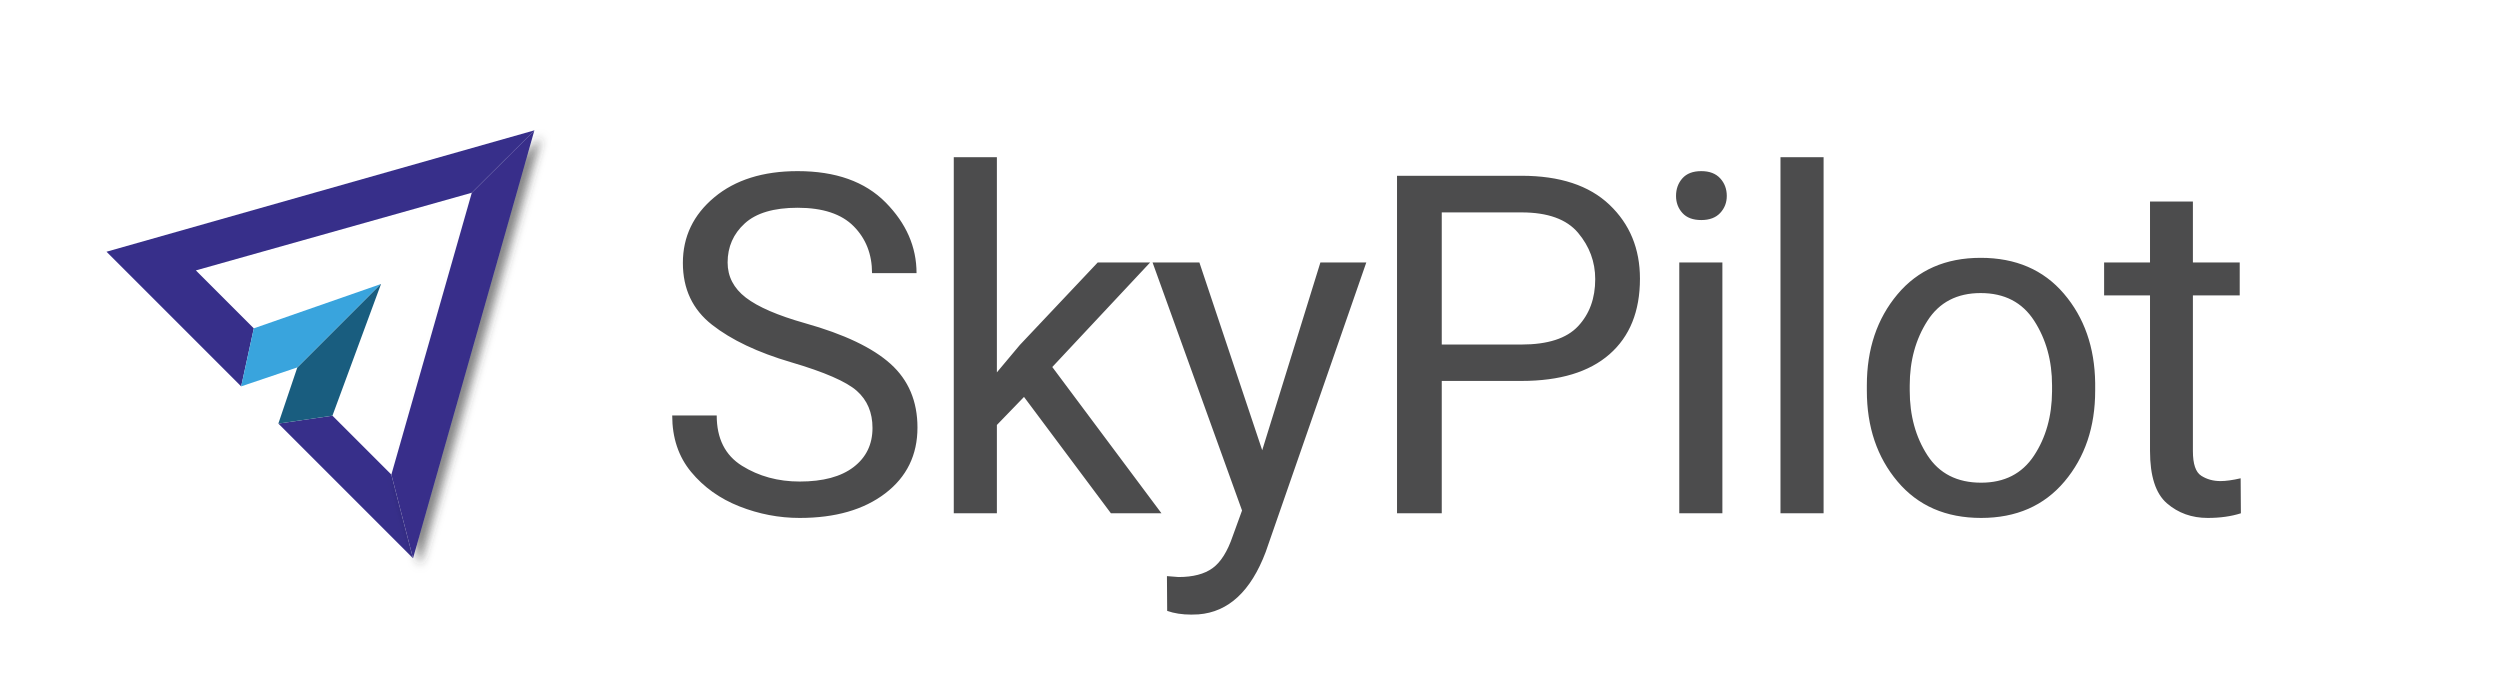
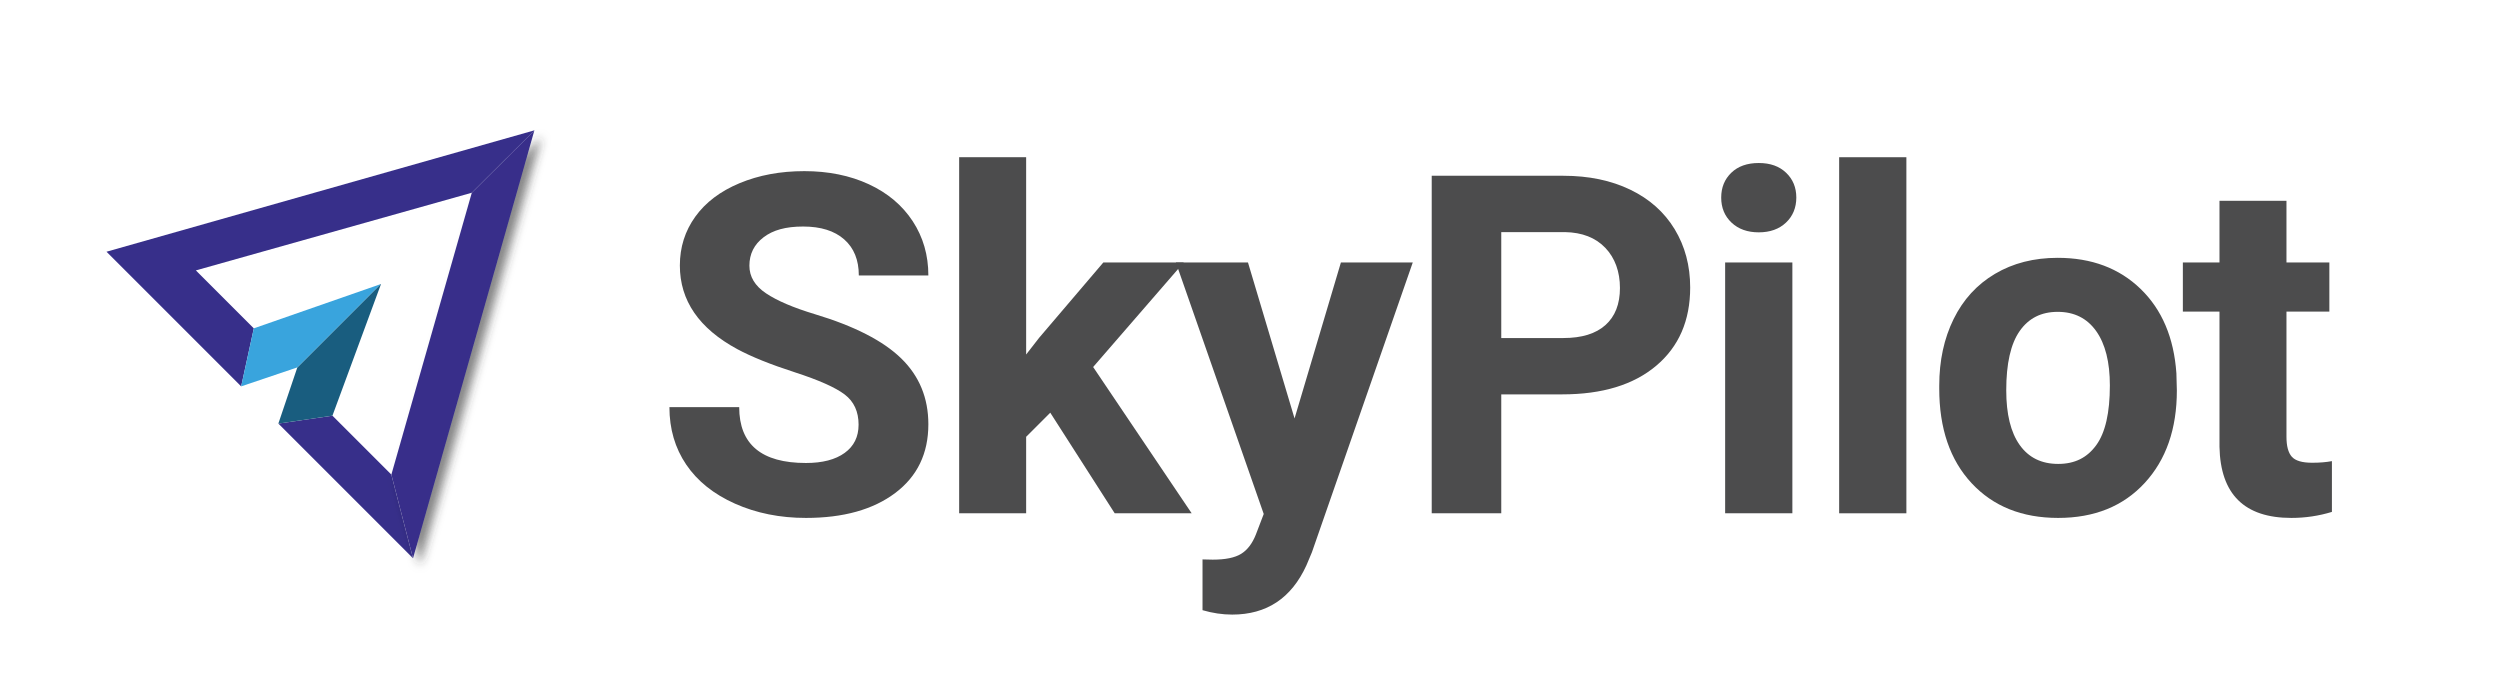
<svg xmlns="http://www.w3.org/2000/svg" viewBox="0 0 2548.69 702.54">
  <defs>
    <style>
      .cls-1 {
        fill: none;
      }

      .cls-2, .cls-3 {
        fill: #372f8a;
      }

      .cls-4 {
        fill: #195d7f;
      }

      .cls-5 {
        fill: #39a4dd;
      }

      .cls-6 {
        fill: #4c4c4d;
-         font-family: Roboto-Bold, Roboto;
-         font-size: 484px;
-         letter-spacing: -.03em;
      }

      .cls-3 {
        filter: url(#drop-shadow-1);
      }
    </style>
    <filter id="drop-shadow-1" filterUnits="userSpaceOnUse">
      <feOffset dx="7" dy="7" />
      <feGaussianBlur result="blur" stdDeviation="5" />
      <feFlood flood-color="#333" flood-opacity=".6" />
      <feComposite in2="blur" operator="in" />
      <feComposite in="SourceGraphic" />
    </filter>
  </defs>
  <g id="skypilot-text">
-     <text class="cls-6" transform="translate(666.16 523.29)">
-       <tspan x="0" y="0">SkyPilot</tspan>
-     </text>
+     <g>
+       <path class="cls-6" d="M875.31,433.01c0-13.39-4.73-23.67-14.18-30.84-9.45-7.17-26.47-14.73-51.05-22.69-24.58-7.95-44.04-15.79-58.37-23.51-39.08-21.11-58.61-49.55-58.61-85.31,0-18.59,5.24-35.17,15.72-49.75,10.48-14.57,25.52-25.96,45.14-34.15,19.62-8.19,41.63-12.29,66.05-12.29s46.48,4.45,65.7,13.35c19.22,8.9,34.15,21.47,44.78,37.69,10.63,16.23,15.95,34.66,15.95,55.3h-70.9c0-15.75-4.96-28-14.89-36.75s-23.87-13.12-41.83-13.12-30.8,3.66-40.41,10.99c-9.61,7.33-14.42,16.98-14.42,28.95,0,11.19,5.63,20.56,16.9,28.12,11.26,7.56,27.85,14.65,49.75,21.27,40.33,12.13,69.72,27.18,88.15,45.14s27.65,40.33,27.65,67.12c0,29.78-11.27,53.14-33.79,70.07-22.53,16.94-52.86,25.41-90.99,25.41-26.47,0-50.57-4.84-72.32-14.53s-38.33-22.96-49.75-39.82c-11.42-16.86-17.13-36.39-17.13-58.61h71.13c0,37.97,22.69,56.96,68.06,56.96,16.86,0,30.01-3.43,39.47-10.28s14.18-16.42,14.18-28.71Z" />
+       <path class="cls-6" d="M1070.71,420.72l-24.58,24.58v77.99h-68.3V160.29h68.3v201.12l13.23-17.02,65.46-76.81h82.01l-92.4,106.58,100.44,149.12h-78.46l-65.7-102.57Z" />
+       <path class="cls-6" d="M1319.75,426.63l47.27-159.05h73.26l-102.8,295.41-5.67,13.47c-15.28,33.4-40.49,50.1-75.62,50.1-9.93,0-20.01-1.5-30.25-4.49v-51.76l10.4,.24c12.92,0,22.57-1.97,28.95-5.91,6.38-3.94,11.38-10.48,15.01-19.62l8.04-21.03-89.57-256.42h73.5l47.5,159.05Z" />
+       <path class="cls-6" d="M1530.5,402.05v121.24h-70.9V179.19h134.23c25.84,0,48.57,4.73,68.18,14.18s34.7,22.89,45.26,40.29c10.55,17.41,15.83,37.22,15.83,59.44,0,33.72-11.54,60.3-34.62,79.76-23.08,19.46-55.03,29.19-95.83,29.19h-62.15Zm0-57.43h63.34c18.75,0,33.04-4.41,42.89-13.23,9.84-8.82,14.77-21.42,14.77-37.81s-4.96-30.49-14.89-40.88-23.63-15.75-41.12-16.07h-64.99v108Z" />
+       <path class="cls-6" d="M1754.73,201.41c0-10.24,3.43-18.67,10.28-25.29s16.19-9.93,28-9.93,20.95,3.31,27.89,9.93c6.93,6.62,10.4,15.05,10.4,25.29s-3.51,18.91-10.52,25.52c-7.01,6.62-16.27,9.93-27.77,9.93s-20.76-3.31-27.77-9.93c-7.01-6.62-10.52-15.12-10.52-25.52Zm72.55,321.88h-68.54v-255.71h68.54v255.71Z" />
+       <path class="cls-6" d="M1943.51,523.29h-68.54V160.29h68.54v363Z" />
+       <path class="cls-6" d="M1977.02,393.07c0-25.36,4.88-47.97,14.65-67.83,9.77-19.85,23.83-35.21,42.18-46.08,18.35-10.87,39.66-16.31,63.93-16.31,34.5,0,62.66,10.56,84.49,31.67,21.82,21.11,33.99,49.79,36.51,86.02l.47,17.49c0,39.23-10.95,70.7-32.85,94.41-21.9,23.71-51.28,35.57-88.15,35.57s-66.29-11.82-88.27-35.45-32.97-55.77-32.97-96.42v-3.07Zm68.3,4.85c0,24.3,4.57,42.88,13.71,55.74,9.14,12.86,22.21,19.29,39.23,19.29s29.46-6.35,38.76-19.05c9.29-12.7,13.94-33.02,13.94-60.95,0-23.82-4.65-42.29-13.94-55.39-9.3-13.09-22.37-19.64-39.23-19.64s-29.62,6.51-38.76,19.53c-9.14,13.02-13.71,33.18-13.71,60.47Z" />
+       <path class="cls-6" d="M2331,204.72v62.86h43.72v50.1h-43.72v127.62c0,9.45,1.81,16.23,5.44,20.32,3.62,4.1,10.55,6.14,20.8,6.14,7.56,0,14.26-.55,20.09-1.65v51.76c-13.39,4.1-27.18,6.14-41.36,6.14-47.9,0-72.32-24.18-73.26-72.55v-137.78h-37.34v-50.1h37.34v-62.86h68.3Z" />
+     </g>
  </g>
  <g id="skypilot-logo">
    <line class="cls-1" x1="108.58" y1="256.63" x2="544.81" y2="132.87" />
    <line class="cls-1" x1="199.67" y1="275.66" x2="186.64" y2="234.45" />
    <line class="cls-1" x1="249.36" y1="392.02" x2="287.29" y2="429.95" />
    <line class="cls-1" x1="481" y1="196.47" x2="467.97" y2="155.26" />
    <g>
      <polygon class="cls-2" points="338.91 423.79 283.78 431.82 421.07 569.12 398.99 483.86 338.91 423.79" />
      <path class="cls-2" d="M544.81,132.87L108.58,256.63l137.28,137.27,12.9-59.15-59.08-59.08,281.33-79.19s55.86-55.55,63.81-63.6Z" />
      <path class="cls-3" d="M481,196.47l-82.01,287.39,22.08,85.25,123.75-436.25c-7.95,8.05-63.81,63.6-63.81,63.6Z" />
    </g>
    <g>
      <polygon class="cls-4" points="303.14 374.54 303.14 374.54 283.78 431.82 338.91 423.79 388.44 289.53 388 289.68 303.14 374.54" />
      <polygon class="cls-5" points="258.75 334.74 245.85 393.9 303.14 374.54 388 289.68 258.75 334.74" />
    </g>
  </g>
</svg>
